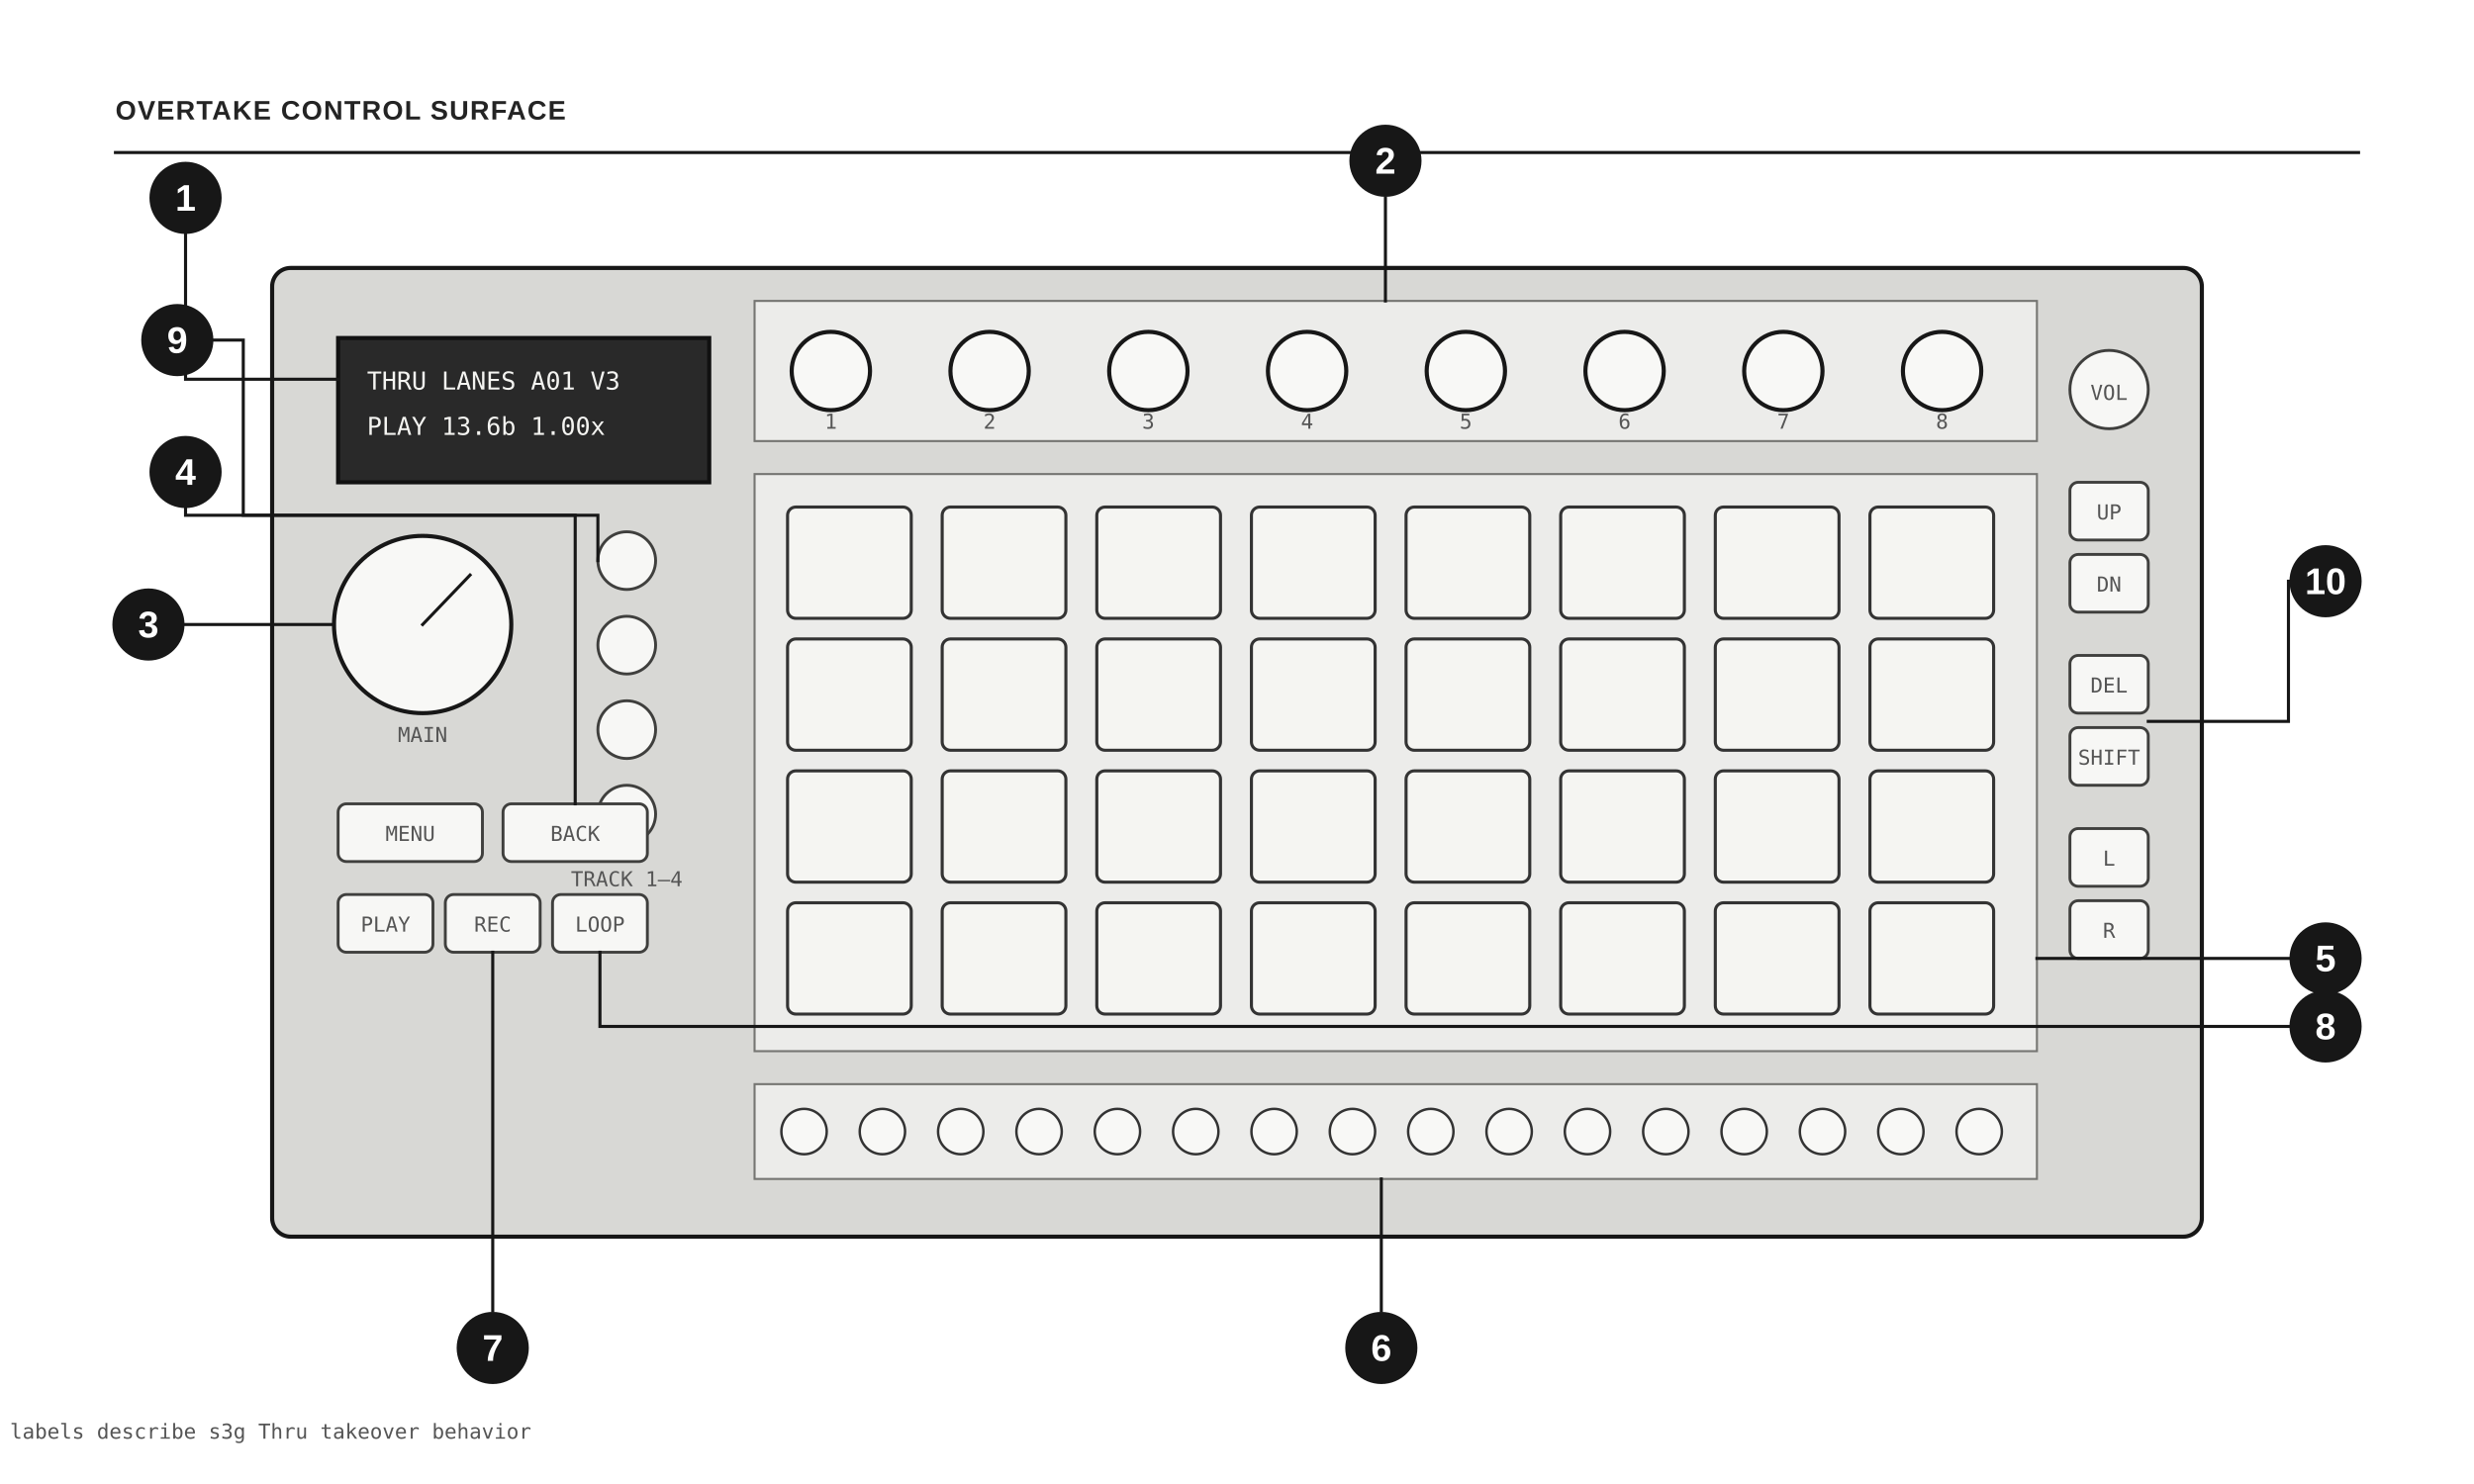
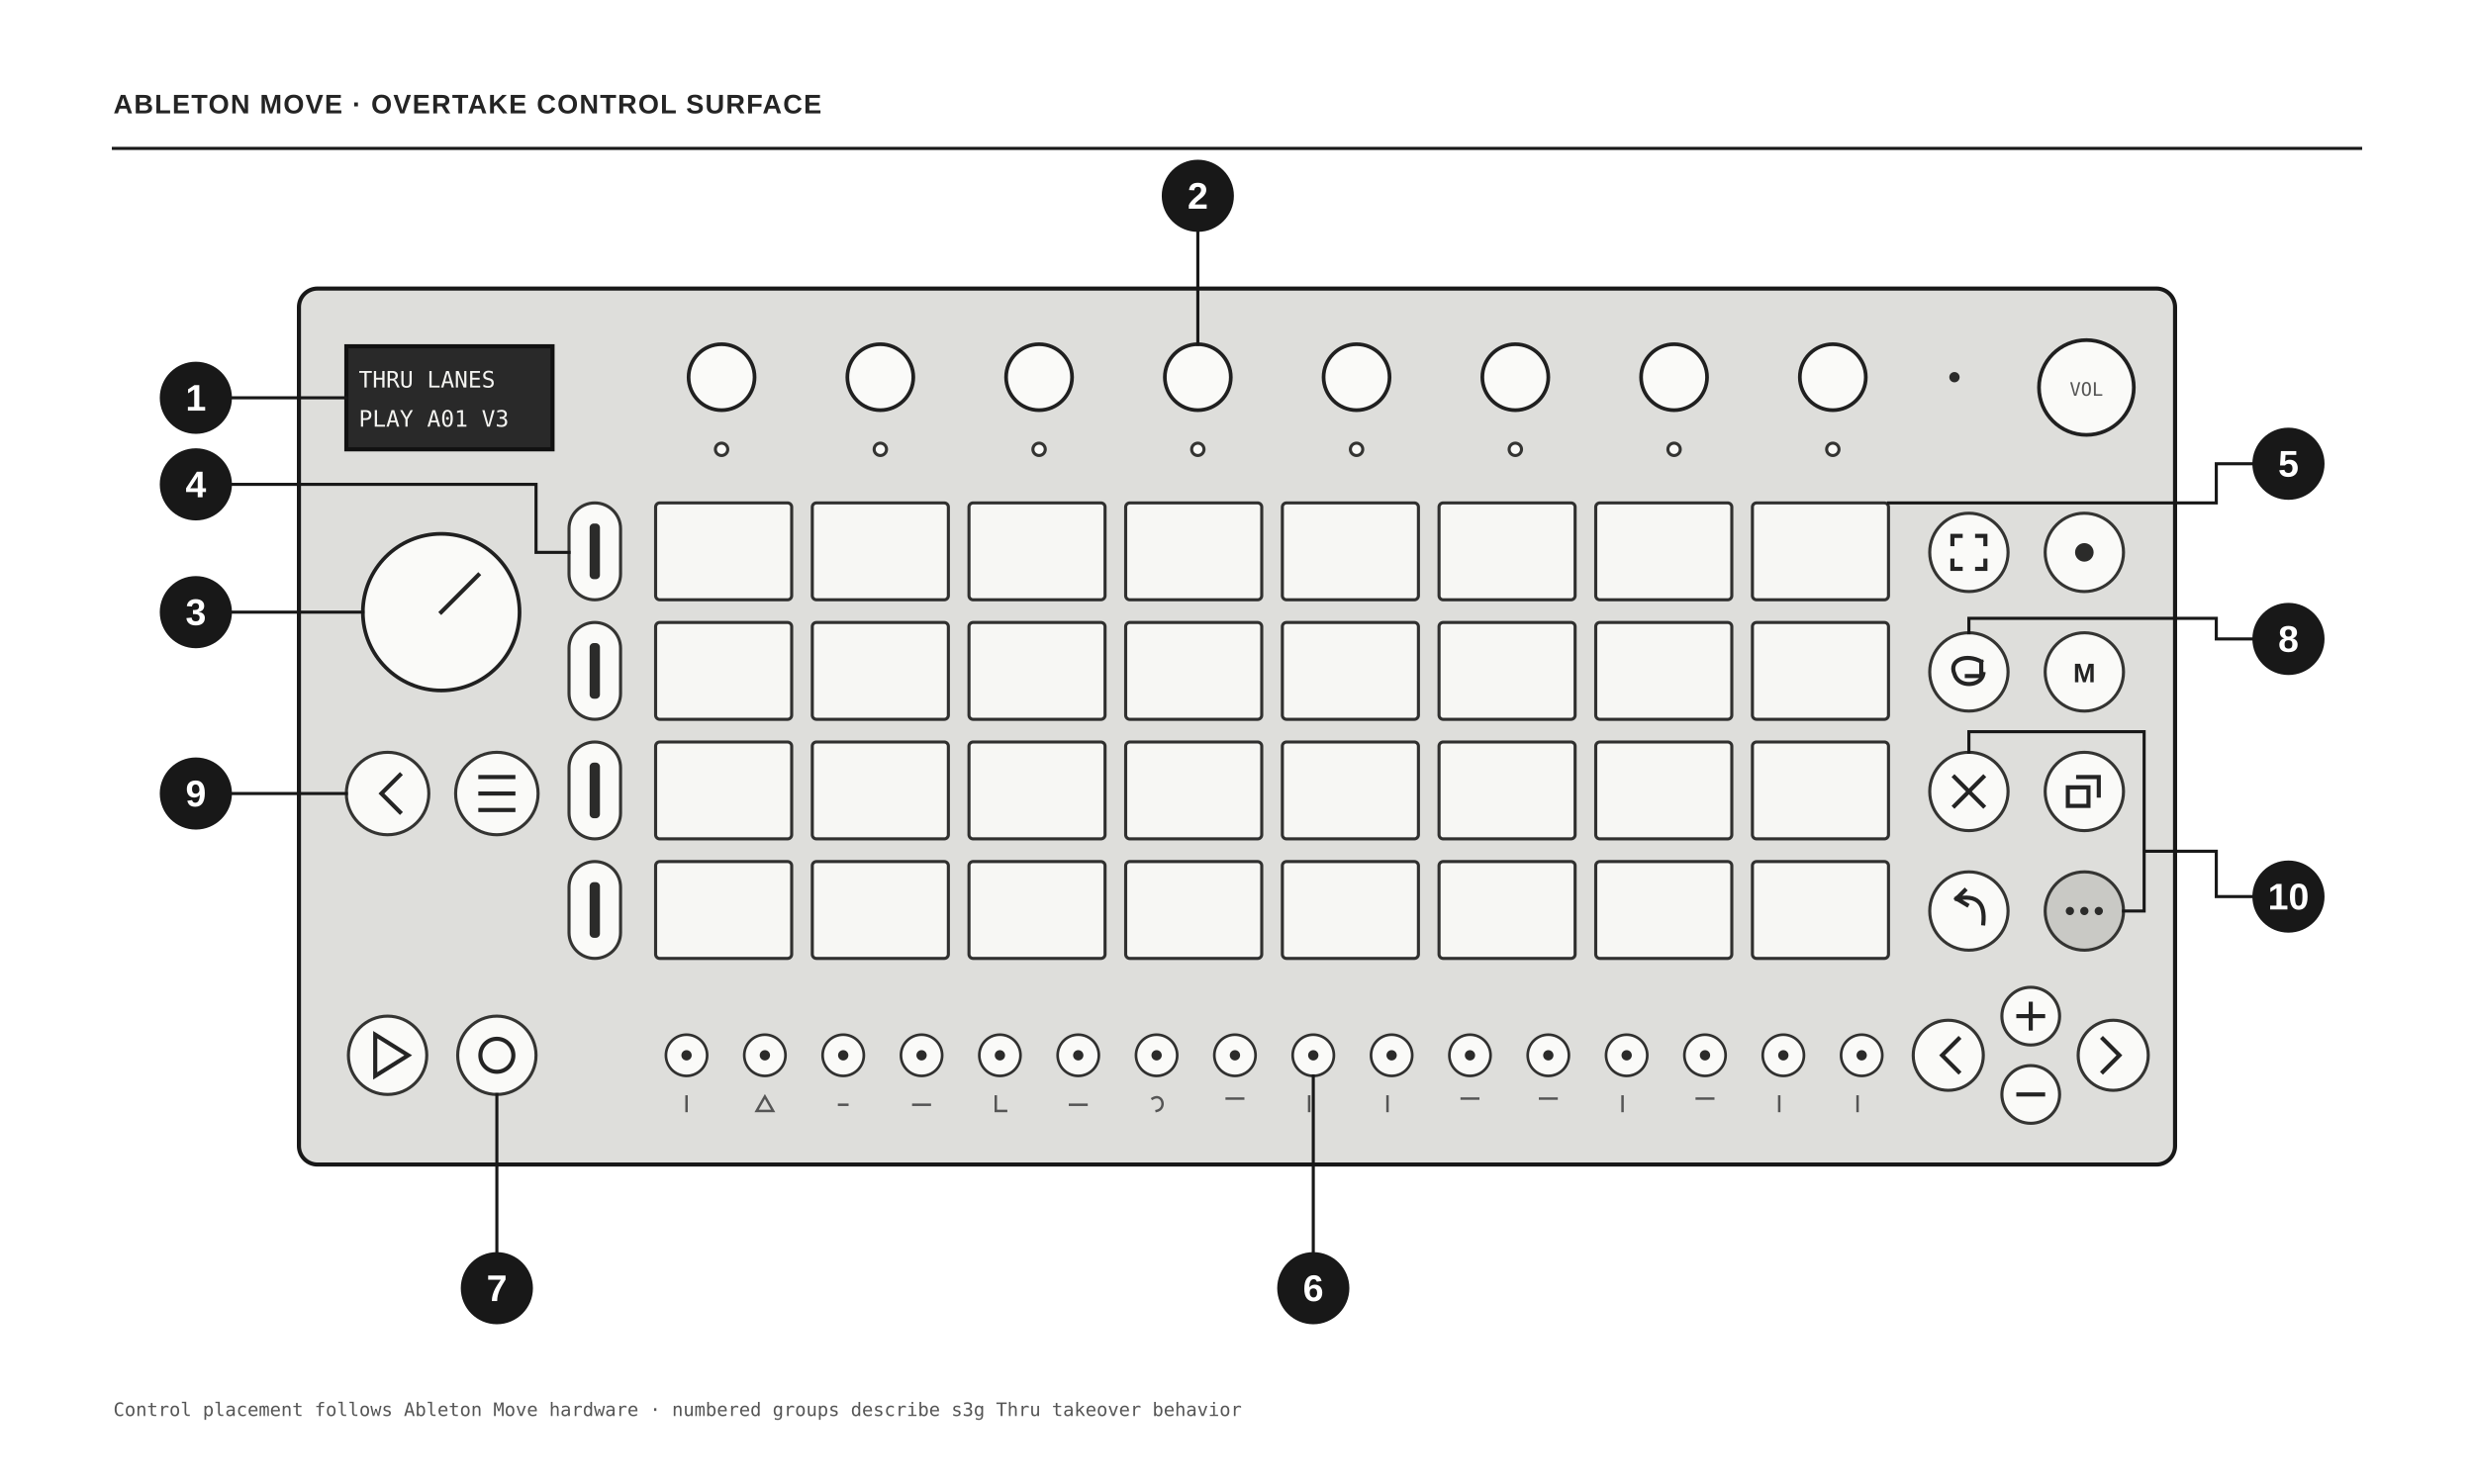
<svg xmlns="http://www.w3.org/2000/svg" width="1200" height="720" viewBox="0 0 1200 720" role="img" aria-labelledby="title desc">
  <defs>
    <style>
-       .body{fill:#d8d8d5;stroke:#171717;stroke-width:2}
-       .zone{fill:#ececea;stroke:#757572;stroke-width:1}
+       .body{fill:#dededb;stroke:#181818;stroke-width:2}
      .screen{fill:#292929;stroke:#111;stroke-width:2}
-       .knob{fill:#f8f8f6;stroke:#171717;stroke-width:2}
-       .key{fill:#f7f7f5;stroke:#3f3f3d;stroke-width:1.4}
-       .pad{fill:#f5f5f2;stroke:#333;stroke-width:1.5}
-       .step{fill:#f8f8f6;stroke:#333;stroke-width:1.2}
-       .line{fill:none;stroke:#171717;stroke-width:1.5;stroke-linecap:square;stroke-linejoin:miter}
-       .call{fill:#171717;stroke:#171717;stroke-width:1}
+       .encoder{fill:#fafaf8;stroke:#202020;stroke-width:1.8}
+       .button{fill:#fafaf8;stroke:#343432;stroke-width:1.5}
+       .shift{fill:#c9c9c5;stroke:#343432;stroke-width:1.5}
+       .pad{fill:#f7f7f4;stroke:#30302f;stroke-width:1.5}
+       .step{fill:#fafaf8;stroke:#30302f;stroke-width:1.3}
+       .led{fill:#2b2b2a}
+       .icon{fill:none;stroke:#242424;stroke-width:2;stroke-linecap:square;stroke-linejoin:miter}
+       .thin{fill:none;stroke:#555;stroke-width:1.2;stroke-linecap:square;stroke-linejoin:miter}
+       .leader{fill:none;stroke:#181818;stroke-width:1.5;stroke-linecap:square;stroke-linejoin:miter}
+       .call{fill:#181818;stroke:#181818;stroke-width:1}
      .num{fill:#fff;font-family:Arial,Helvetica,sans-serif;font-size:18px;font-weight:700;text-anchor:middle;dominant-baseline:central}
      .label{fill:#242424;font-family:Arial,Helvetica,sans-serif;font-size:13px;font-weight:700;letter-spacing:.6px}
-       .tiny{fill:#555;font-family:Menlo,Monaco,monospace;font-size:10px;text-anchor:middle}
-       .screenText{fill:#f4f4f1;font-family:Menlo,Monaco,monospace;font-size:12px}
+       .tiny{fill:#555;font-family:Menlo,Monaco,monospace;font-size:9px;text-anchor:middle}
+       .foot{fill:#555;font-family:Menlo,Monaco,monospace;font-size:9px;text-anchor:start}
+       .screenText{fill:#f4f4f1;font-family:Menlo,Monaco,monospace;font-size:11px}
    </style>
  </defs>
  <rect width="1200" height="720" fill="#fff" />
-   <text x="56" y="58" class="label">OVERTAKE CONTROL SURFACE</text>
-   <line x1="56" y1="74" x2="1144" y2="74" class="line" />
-   <rect x="132" y="130" width="936" height="470" rx="9" class="body" />
-   <rect x="164" y="164" width="180" height="70" class="screen" />
-   <text x="178" y="189" class="screenText">THRU LANES A01 V3</text>
-   <text x="178" y="211" class="screenText">PLAY 13.6b 1.00x</text>
-   <circle cx="205" cy="303" r="43" class="knob" />
-   <line x1="205" y1="303" x2="228" y2="279" class="line" />
-   <text x="205" y="360" class="tiny">MAIN</text>
-   <circle cx="304" cy="272" r="14" class="key" />
-   <circle cx="304" cy="313" r="14" class="key" />
-   <circle cx="304" cy="354" r="14" class="key" />
-   <circle cx="304" cy="395" r="14" class="key" />
-   <text x="304" y="430" class="tiny">TRACK 1–4</text>
-   <rect x="164" y="390" width="70" height="28" rx="4" class="key" />
-   <text x="199" y="408" class="tiny">MENU</text>
-   <rect x="244" y="390" width="70" height="28" rx="4" class="key" />
-   <text x="279" y="408" class="tiny">BACK</text>
-   <rect x="164" y="434" width="46" height="28" rx="4" class="key" />
-   <text x="187" y="452" class="tiny">PLAY</text>
-   <rect x="216" y="434" width="46" height="28" rx="4" class="key" />
-   <text x="239" y="452" class="tiny">REC</text>
-   <rect x="268" y="434" width="46" height="28" rx="4" class="key" />
-   <text x="291" y="452" class="tiny">LOOP</text>
-   <rect x="366" y="146" width="622" height="68" class="zone" />
-   <g>
-     <circle cx="403" cy="180" r="19" class="knob" />
-     <circle cx="480" cy="180" r="19" class="knob" />
-     <circle cx="557" cy="180" r="19" class="knob" />
-     <circle cx="634" cy="180" r="19" class="knob" />
-     <circle cx="711" cy="180" r="19" class="knob" />
-     <circle cx="788" cy="180" r="19" class="knob" />
-     <circle cx="865" cy="180" r="19" class="knob" />
-     <circle cx="942" cy="180" r="19" class="knob" />
-     <text x="403" y="208" class="tiny">1</text>
-     <text x="480" y="208" class="tiny">2</text>
-     <text x="557" y="208" class="tiny">3</text>
-     <text x="634" y="208" class="tiny">4</text>
-     <text x="711" y="208" class="tiny">5</text>
-     <text x="788" y="208" class="tiny">6</text>
-     <text x="865" y="208" class="tiny">7</text>
-     <text x="942" y="208" class="tiny">8</text>
-   </g>
-   <rect x="366" y="230" width="622" height="280" class="zone" />
-   <g>
-     <rect x="382" y="246" width="60" height="54" rx="4" class="pad" />
-     <rect x="457" y="246" width="60" height="54" rx="4" class="pad" />
-     <rect x="532" y="246" width="60" height="54" rx="4" class="pad" />
-     <rect x="607" y="246" width="60" height="54" rx="4" class="pad" />
-     <rect x="682" y="246" width="60" height="54" rx="4" class="pad" />
-     <rect x="757" y="246" width="60" height="54" rx="4" class="pad" />
-     <rect x="832" y="246" width="60" height="54" rx="4" class="pad" />
-     <rect x="907" y="246" width="60" height="54" rx="4" class="pad" />
-     <rect x="382" y="310" width="60" height="54" rx="4" class="pad" />
-     <rect x="457" y="310" width="60" height="54" rx="4" class="pad" />
-     <rect x="532" y="310" width="60" height="54" rx="4" class="pad" />
-     <rect x="607" y="310" width="60" height="54" rx="4" class="pad" />
-     <rect x="682" y="310" width="60" height="54" rx="4" class="pad" />
-     <rect x="757" y="310" width="60" height="54" rx="4" class="pad" />
-     <rect x="832" y="310" width="60" height="54" rx="4" class="pad" />
-     <rect x="907" y="310" width="60" height="54" rx="4" class="pad" />
-     <rect x="382" y="374" width="60" height="54" rx="4" class="pad" />
-     <rect x="457" y="374" width="60" height="54" rx="4" class="pad" />
-     <rect x="532" y="374" width="60" height="54" rx="4" class="pad" />
-     <rect x="607" y="374" width="60" height="54" rx="4" class="pad" />
-     <rect x="682" y="374" width="60" height="54" rx="4" class="pad" />
-     <rect x="757" y="374" width="60" height="54" rx="4" class="pad" />
-     <rect x="832" y="374" width="60" height="54" rx="4" class="pad" />
-     <rect x="907" y="374" width="60" height="54" rx="4" class="pad" />
-     <rect x="382" y="438" width="60" height="54" rx="4" class="pad" />
-     <rect x="457" y="438" width="60" height="54" rx="4" class="pad" />
-     <rect x="532" y="438" width="60" height="54" rx="4" class="pad" />
-     <rect x="607" y="438" width="60" height="54" rx="4" class="pad" />
-     <rect x="682" y="438" width="60" height="54" rx="4" class="pad" />
-     <rect x="757" y="438" width="60" height="54" rx="4" class="pad" />
-     <rect x="832" y="438" width="60" height="54" rx="4" class="pad" />
-     <rect x="907" y="438" width="60" height="54" rx="4" class="pad" />
-   </g>
-   <rect x="366" y="526" width="622" height="46" class="zone" />
-   <g>
-     <circle cx="390" cy="549" r="11" class="step" />
-     <circle cx="428" cy="549" r="11" class="step" />
-     <circle cx="466" cy="549" r="11" class="step" />
-     <circle cx="504" cy="549" r="11" class="step" />
-     <circle cx="542" cy="549" r="11" class="step" />
-     <circle cx="580" cy="549" r="11" class="step" />
-     <circle cx="618" cy="549" r="11" class="step" />
-     <circle cx="656" cy="549" r="11" class="step" />
-     <circle cx="694" cy="549" r="11" class="step" />
-     <circle cx="732" cy="549" r="11" class="step" />
-     <circle cx="770" cy="549" r="11" class="step" />
-     <circle cx="808" cy="549" r="11" class="step" />
-     <circle cx="846" cy="549" r="11" class="step" />
-     <circle cx="884" cy="549" r="11" class="step" />
-     <circle cx="922" cy="549" r="11" class="step" />
-     <circle cx="960" cy="549" r="11" class="step" />
-   </g>
-   <rect x="1004" y="170" width="38" height="38" rx="19" class="key" />
-   <text x="1023" y="194" class="tiny">VOL</text>
-   <rect x="1004" y="234" width="38" height="28" rx="4" class="key" />
-   <text x="1023" y="252" class="tiny">UP</text>
-   <rect x="1004" y="269" width="38" height="28" rx="4" class="key" />
-   <text x="1023" y="287" class="tiny">DN</text>
-   <rect x="1004" y="318" width="38" height="28" rx="4" class="key" />
-   <text x="1023" y="336" class="tiny">DEL</text>
-   <rect x="1004" y="353" width="38" height="28" rx="4" class="key" />
-   <text x="1023" y="371" class="tiny">SHIFT</text>
-   <rect x="1004" y="402" width="38" height="28" rx="4" class="key" />
-   <text x="1023" y="420" class="tiny">L</text>
-   <rect x="1004" y="437" width="38" height="28" rx="4" class="key" />
-   <text x="1023" y="455" class="tiny">R</text>
-   <path d="M164 184H90V112" class="line" />
-   <circle cx="90" cy="96" r="17" class="call" />
-   <text x="90" y="96" class="num">1</text>
-   <path d="M672 146V96" class="line" />
-   <circle cx="672" cy="78" r="17" class="call" />
-   <text x="672" y="78" class="num">2</text>
-   <path d="M162 303H90" class="line" />
-   <circle cx="72" cy="303" r="17" class="call" />
-   <text x="72" y="303" class="num">3</text>
-   <path d="M290 272V250H90V246" class="line" />
-   <circle cx="90" cy="229" r="17" class="call" />
-   <text x="90" y="229" class="num">4</text>
-   <path d="M988 465H1110" class="line" />
-   <circle cx="1128" cy="465" r="17" class="call" />
-   <text x="1128" y="465" class="num">5</text>
-   <path d="M670 572V636" class="line" />
-   <circle cx="670" cy="654" r="17" class="call" />
-   <text x="670" y="654" class="num">6</text>
-   <path d="M239 462V636" class="line" />
-   <circle cx="239" cy="654" r="17" class="call" />
-   <text x="239" y="654" class="num">7</text>
-   <path d="M291 462V498H1128" class="line" />
-   <circle cx="1128" cy="498" r="17" class="call" />
-   <text x="1128" y="498" class="num">8</text>
-   <path d="M279 390V250H118V165H103" class="line" />
-   <circle cx="86" cy="165" r="17" class="call" />
-   <text x="86" y="165" class="num">9</text>
-   <path d="M1042 350H1110V282" class="line" />
-   <circle cx="1128" cy="282" r="17" class="call" />
-   <text x="1128" y="282" class="num">10</text>
-   <text x="56" y="698" class="tiny" text-anchor="start">Simplified control map · labels describe s3g Thru takeover behavior</text>
+   <text x="55" y="55" class="label">ABLETON MOVE · OVERTAKE CONTROL SURFACE</text>
+   <line x1="55" y1="72" x2="1145" y2="72" class="leader" />
+   <rect x="145" y="140" width="910" height="425" rx="9" class="body" />
+   <rect x="168" y="168" width="100" height="50" class="screen" />
+   <text x="174" y="188" class="screenText">THRU LANES</text>
+   <text x="174" y="207" class="screenText">PLAY A01 V3</text>
+   <circle cx="214" cy="297" r="38" class="encoder" />
+   <line x1="214" y1="297" x2="232" y2="279" class="icon" />
+   <circle cx="188" cy="385" r="20" class="button" />
+   <path d="M194 376L185 385L194 394" class="icon" />
+   <circle cx="241" cy="385" r="20" class="button" />
+   <path d="M233 377H249M233 385H249M233 393H249" class="icon" />
+   <g>
+     <circle cx="350" cy="183" r="16" class="encoder" />
+     <circle cx="350" cy="218" r="3" class="button" />
+     <circle cx="427" cy="183" r="16" class="encoder" />
+     <circle cx="427" cy="218" r="3" class="button" />
+     <circle cx="504" cy="183" r="16" class="encoder" />
+     <circle cx="504" cy="218" r="3" class="button" />
+     <circle cx="581" cy="183" r="16" class="encoder" />
+     <circle cx="581" cy="218" r="3" class="button" />
+     <circle cx="658" cy="183" r="16" class="encoder" />
+     <circle cx="658" cy="218" r="3" class="button" />
+     <circle cx="735" cy="183" r="16" class="encoder" />
+     <circle cx="735" cy="218" r="3" class="button" />
+     <circle cx="812" cy="183" r="16" class="encoder" />
+     <circle cx="812" cy="218" r="3" class="button" />
+     <circle cx="889" cy="183" r="16" class="encoder" />
+     <circle cx="889" cy="218" r="3" class="button" />
+   </g>
+   <circle cx="948" cy="183" r="2.5" class="led" />
+   <circle cx="1012" cy="188" r="23" class="encoder" />
+   <text x="1012" y="192" class="tiny">VOL</text>
+   <g>
+     <rect x="276" y="244" width="25" height="47" rx="12.5" class="button" />
+     <rect x="286" y="254" width="5" height="27" rx="2" class="led" />
+     <rect x="276" y="302" width="25" height="47" rx="12.5" class="button" />
+     <rect x="286" y="312" width="5" height="27" rx="2" class="led" />
+     <rect x="276" y="360" width="25" height="47" rx="12.5" class="button" />
+     <rect x="286" y="370" width="5" height="27" rx="2" class="led" />
+     <rect x="276" y="418" width="25" height="47" rx="12.5" class="button" />
+     <rect x="286" y="428" width="5" height="27" rx="2" class="led" />
+   </g>
+   <g>
+     <rect x="318" y="244" width="66" height="47" rx="2" class="pad" />
+     <rect x="394" y="244" width="66" height="47" rx="2" class="pad" />
+     <rect x="470" y="244" width="66" height="47" rx="2" class="pad" />
+     <rect x="546" y="244" width="66" height="47" rx="2" class="pad" />
+     <rect x="622" y="244" width="66" height="47" rx="2" class="pad" />
+     <rect x="698" y="244" width="66" height="47" rx="2" class="pad" />
+     <rect x="774" y="244" width="66" height="47" rx="2" class="pad" />
+     <rect x="850" y="244" width="66" height="47" rx="2" class="pad" />
+     <rect x="318" y="302" width="66" height="47" rx="2" class="pad" />
+     <rect x="394" y="302" width="66" height="47" rx="2" class="pad" />
+     <rect x="470" y="302" width="66" height="47" rx="2" class="pad" />
+     <rect x="546" y="302" width="66" height="47" rx="2" class="pad" />
+     <rect x="622" y="302" width="66" height="47" rx="2" class="pad" />
+     <rect x="698" y="302" width="66" height="47" rx="2" class="pad" />
+     <rect x="774" y="302" width="66" height="47" rx="2" class="pad" />
+     <rect x="850" y="302" width="66" height="47" rx="2" class="pad" />
+     <rect x="318" y="360" width="66" height="47" rx="2" class="pad" />
+     <rect x="394" y="360" width="66" height="47" rx="2" class="pad" />
+     <rect x="470" y="360" width="66" height="47" rx="2" class="pad" />
+     <rect x="546" y="360" width="66" height="47" rx="2" class="pad" />
+     <rect x="622" y="360" width="66" height="47" rx="2" class="pad" />
+     <rect x="698" y="360" width="66" height="47" rx="2" class="pad" />
+     <rect x="774" y="360" width="66" height="47" rx="2" class="pad" />
+     <rect x="850" y="360" width="66" height="47" rx="2" class="pad" />
+     <rect x="318" y="418" width="66" height="47" rx="2" class="pad" />
+     <rect x="394" y="418" width="66" height="47" rx="2" class="pad" />
+     <rect x="470" y="418" width="66" height="47" rx="2" class="pad" />
+     <rect x="546" y="418" width="66" height="47" rx="2" class="pad" />
+     <rect x="622" y="418" width="66" height="47" rx="2" class="pad" />
+     <rect x="698" y="418" width="66" height="47" rx="2" class="pad" />
+     <rect x="774" y="418" width="66" height="47" rx="2" class="pad" />
+     <rect x="850" y="418" width="66" height="47" rx="2" class="pad" />
+   </g>
+   <g>
+     <circle cx="955" cy="268" r="19" class="button" />
+     <path d="M947 264V260H951M959 260H963V264M963 272V276H959M951 276H947V272" class="icon" />
+     <circle cx="1011" cy="268" r="19" class="button" />
+     <circle cx="1011" cy="268" r="4.5" class="led" />
+     <circle cx="955" cy="326" r="19" class="button" />
+     <path d="M962 327C961 333 950 334 948 327C945 320 954 317 961 321M961 321V328H954" class="icon" />
+     <circle cx="1011" cy="326" r="19" class="button" />
+     <text x="1011" y="331" class="label" text-anchor="middle">M</text>
+     <circle cx="955" cy="384" r="19" class="button" />
+     <path d="M948 377L962 391M962 377L948 391" class="icon" />
+     <circle cx="1011" cy="384" r="19" class="button" />
+     <rect x="1003" y="382" width="10" height="9" class="icon" />
+     <path d="M1008 377H1018V386" class="icon" />
+     <circle cx="955" cy="442" r="19" class="button" />
+     <path d="M962 448C963 438 959 434 949 436M949 436L953 432M949 436L954 439" class="icon" />
+     <circle cx="1011" cy="442" r="19" class="shift" />
+     <circle cx="1004" cy="442" r="2" class="led" />
+     <circle cx="1011" cy="442" r="2" class="led" />
+     <circle cx="1018" cy="442" r="2" class="led" />
+   </g>
+   <circle cx="188" cy="512" r="19" class="button" />
+   <path d="M182 502L198 512L182 522Z" class="icon" />
+   <circle cx="241" cy="512" r="19" class="button" />
+   <circle cx="241" cy="512" r="8" class="icon" />
+   <g>
+     <circle cx="333" cy="512" r="10" class="step" />
+     <circle cx="333" cy="512" r="2.5" class="led" />
+     <circle cx="371" cy="512" r="10" class="step" />
+     <circle cx="371" cy="512" r="2.5" class="led" />
+     <circle cx="409" cy="512" r="10" class="step" />
+     <circle cx="409" cy="512" r="2.5" class="led" />
+     <circle cx="447" cy="512" r="10" class="step" />
+     <circle cx="447" cy="512" r="2.5" class="led" />
+     <circle cx="485" cy="512" r="10" class="step" />
+     <circle cx="485" cy="512" r="2.5" class="led" />
+     <circle cx="523" cy="512" r="10" class="step" />
+     <circle cx="523" cy="512" r="2.5" class="led" />
+     <circle cx="561" cy="512" r="10" class="step" />
+     <circle cx="561" cy="512" r="2.5" class="led" />
+     <circle cx="599" cy="512" r="10" class="step" />
+     <circle cx="599" cy="512" r="2.5" class="led" />
+     <circle cx="637" cy="512" r="10" class="step" />
+     <circle cx="637" cy="512" r="2.5" class="led" />
+     <circle cx="675" cy="512" r="10" class="step" />
+     <circle cx="675" cy="512" r="2.5" class="led" />
+     <circle cx="713" cy="512" r="10" class="step" />
+     <circle cx="713" cy="512" r="2.5" class="led" />
+     <circle cx="751" cy="512" r="10" class="step" />
+     <circle cx="751" cy="512" r="2.5" class="led" />
+     <circle cx="789" cy="512" r="10" class="step" />
+     <circle cx="789" cy="512" r="2.5" class="led" />
+     <circle cx="827" cy="512" r="10" class="step" />
+     <circle cx="827" cy="512" r="2.5" class="led" />
+     <circle cx="865" cy="512" r="10" class="step" />
+     <circle cx="865" cy="512" r="2.5" class="led" />
+     <circle cx="903" cy="512" r="10" class="step" />
+     <circle cx="903" cy="512" r="2.5" class="led" />
+   </g>
+   <path d="M333 532V539M371 532L367 539H375ZM407 536H411M443 536H451M483 532V539H488M519 536H527M559 533C564 530 566 538 561 539M595 533H603M635 532V539M673 532V539M709 533H717M747 533H755M787 532V539M823 533H831M863 532V539M901 532V539" class="thin" />
+   <circle cx="945" cy="512" r="17" class="button" />
+   <path d="M950 504L942 512L950 520" class="icon" />
+   <circle cx="985" cy="493" r="14" class="button" />
+   <path d="M979 493H991M985 487V499" class="icon" />
+   <circle cx="985" cy="531" r="14" class="button" />
+   <path d="M979 531H991" class="icon" />
+   <circle cx="1025" cy="512" r="17" class="button" />
+   <path d="M1020 504L1028 512L1020 520" class="icon" />
+   <path d="M168 193H112" class="leader" />
+   <circle cx="95" cy="193" r="17" class="call" />
+   <text x="95" y="193" class="num">1</text>
+   <path d="M581 167V112" class="leader" />
+   <circle cx="581" cy="95" r="17" class="call" />
+   <text x="581" y="95" class="num">2</text>
+   <path d="M176 297H112" class="leader" />
+   <circle cx="95" cy="297" r="17" class="call" />
+   <text x="95" y="297" class="num">3</text>
+   <path d="M276 268H260V235H112" class="leader" />
+   <circle cx="95" cy="235" r="17" class="call" />
+   <text x="95" y="235" class="num">4</text>
+   <path d="M916 244H1075V225H1093" class="leader" />
+   <circle cx="1110" cy="225" r="17" class="call" />
+   <text x="1110" y="225" class="num">5</text>
+   <path d="M637 522V608" class="leader" />
+   <circle cx="637" cy="625" r="17" class="call" />
+   <text x="637" y="625" class="num">6</text>
+   <path d="M241 531V608" class="leader" />
+   <circle cx="241" cy="625" r="17" class="call" />
+   <text x="241" y="625" class="num">7</text>
+   <path d="M955 307V300H1075V310H1093" class="leader" />
+   <circle cx="1110" cy="310" r="17" class="call" />
+   <text x="1110" y="310" class="num">8</text>
+   <path d="M168 385H112" class="leader" />
+   <circle cx="95" cy="385" r="17" class="call" />
+   <text x="95" y="385" class="num">9</text>
+   <path d="M955 365V355H1040V442H1030M1040 413H1075V435H1093" class="leader" />
+   <circle cx="1110" cy="435" r="17" class="call" />
+   <text x="1110" y="435" class="num">10</text>
+   <text x="55" y="687" class="foot">Control placement follows Ableton Move hardware · numbered groups describe s3g Thru takeover behavior</text>
</svg>
